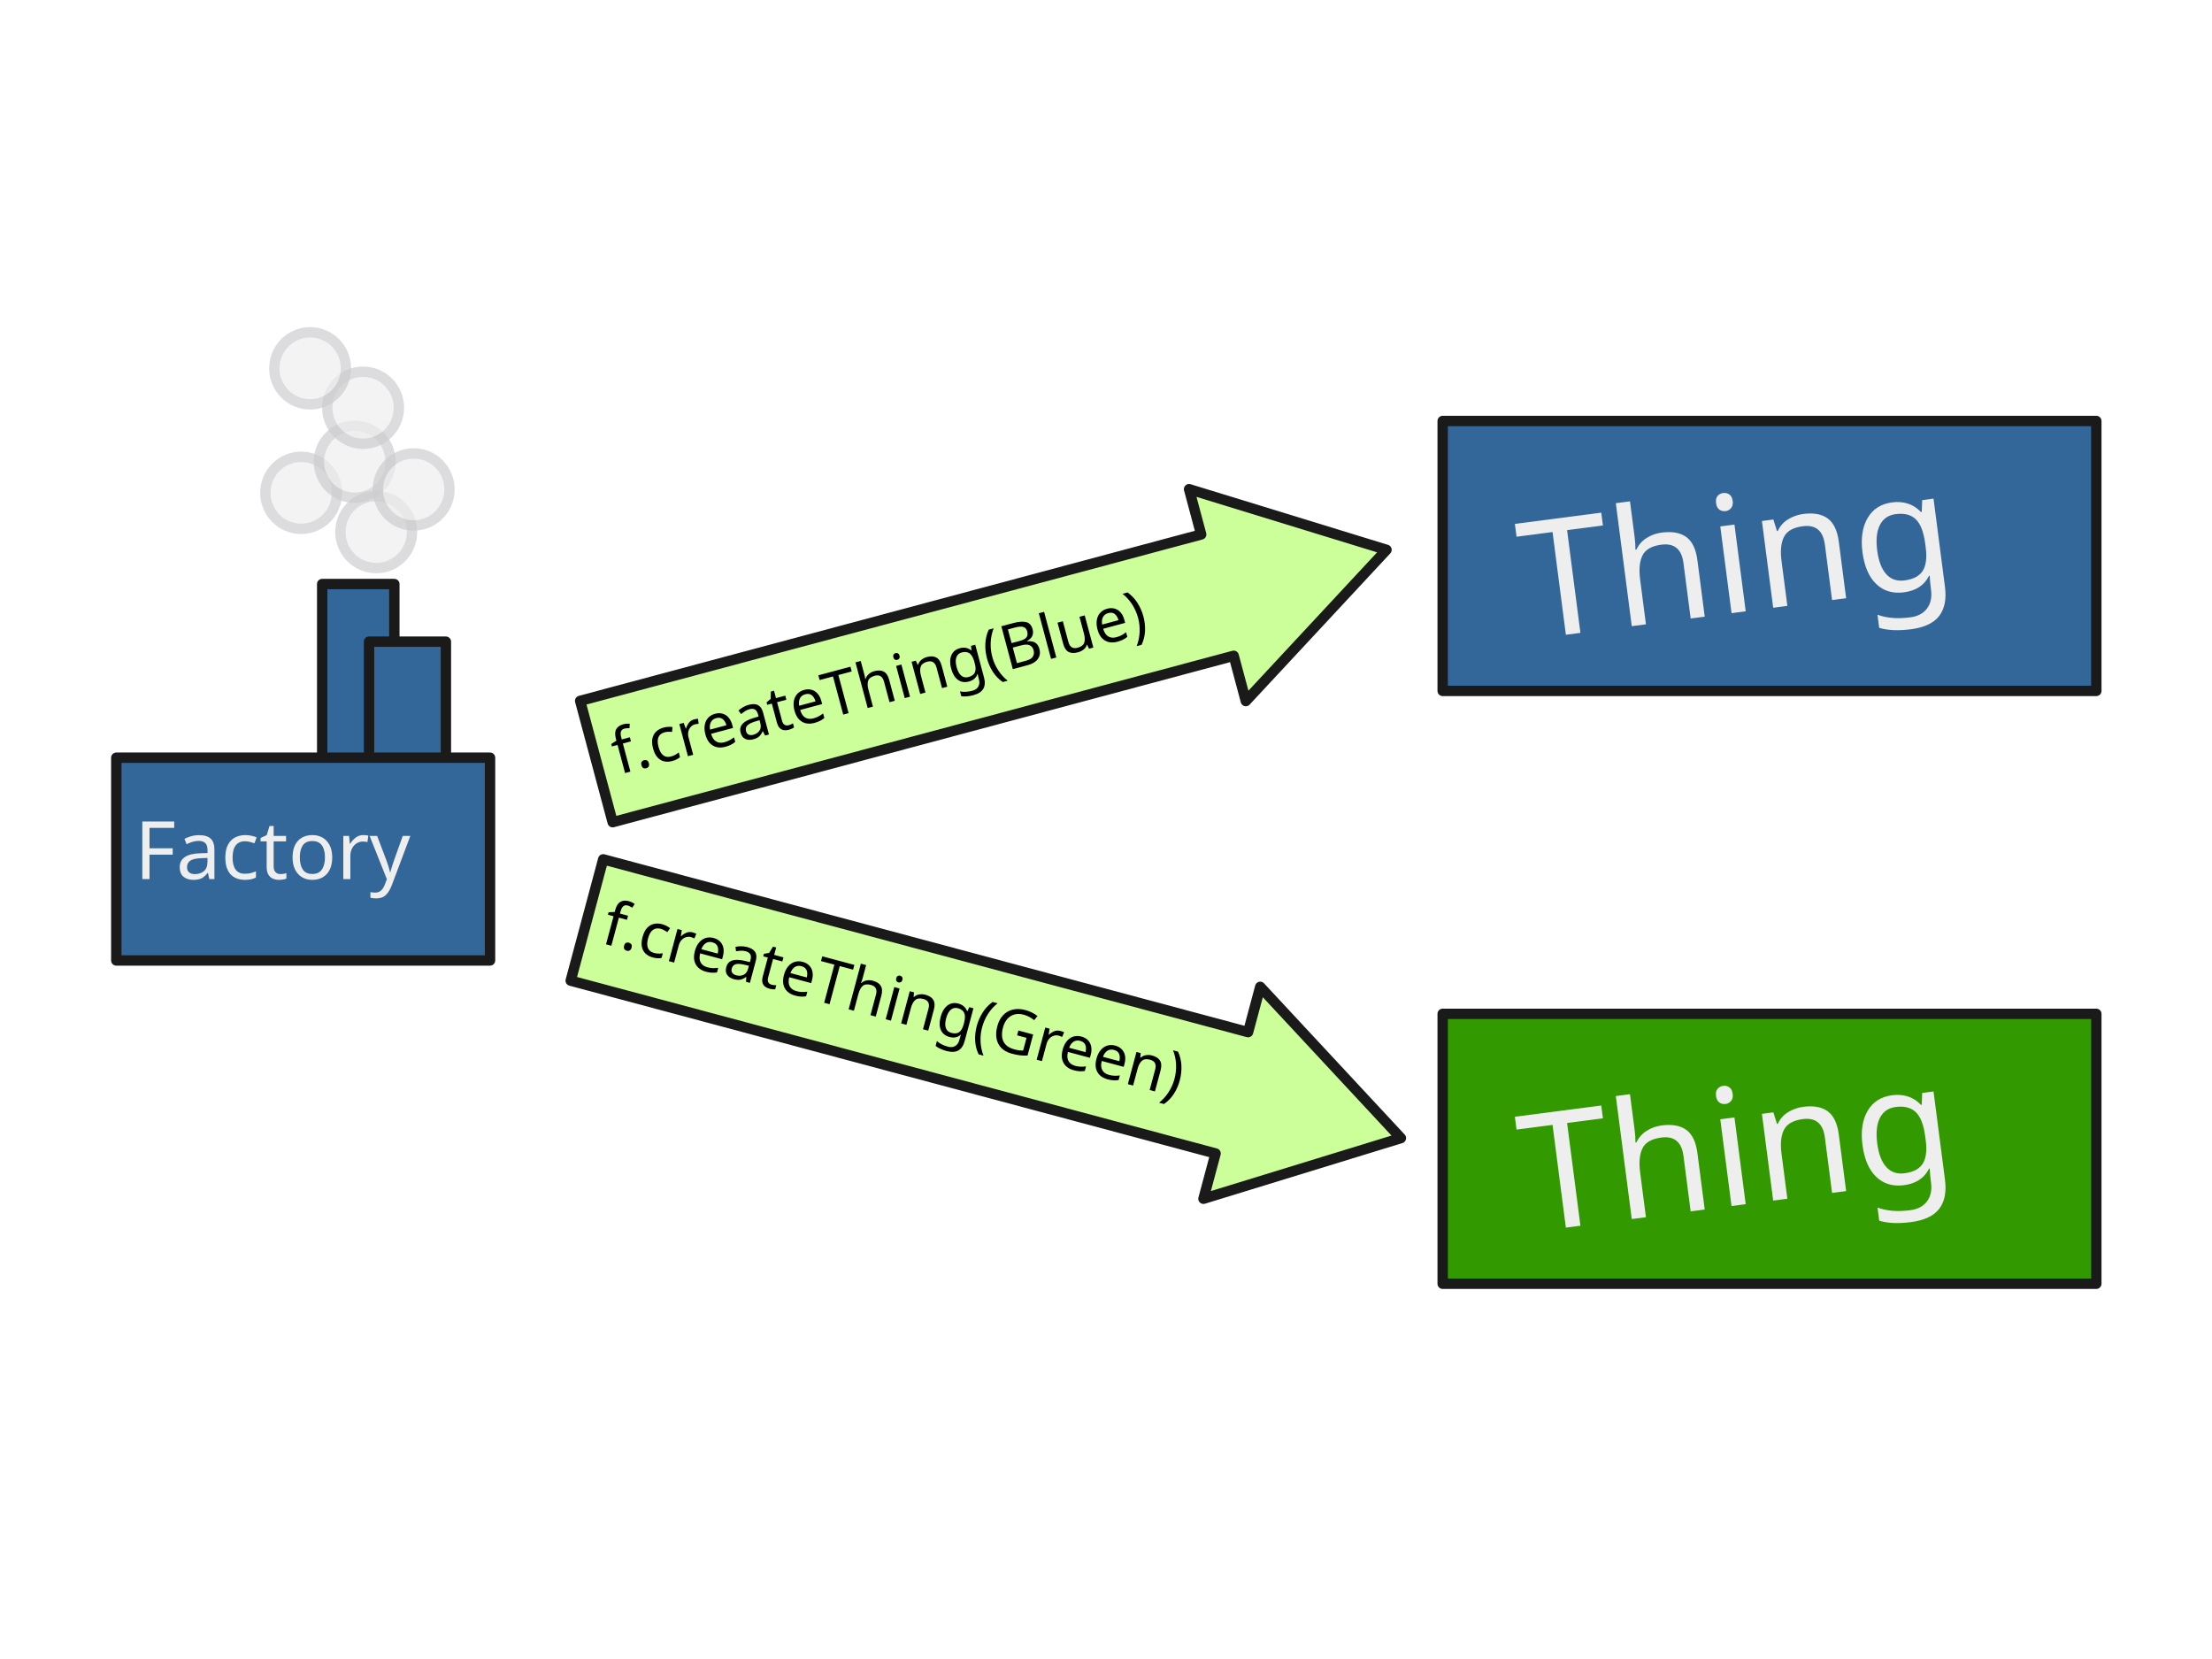
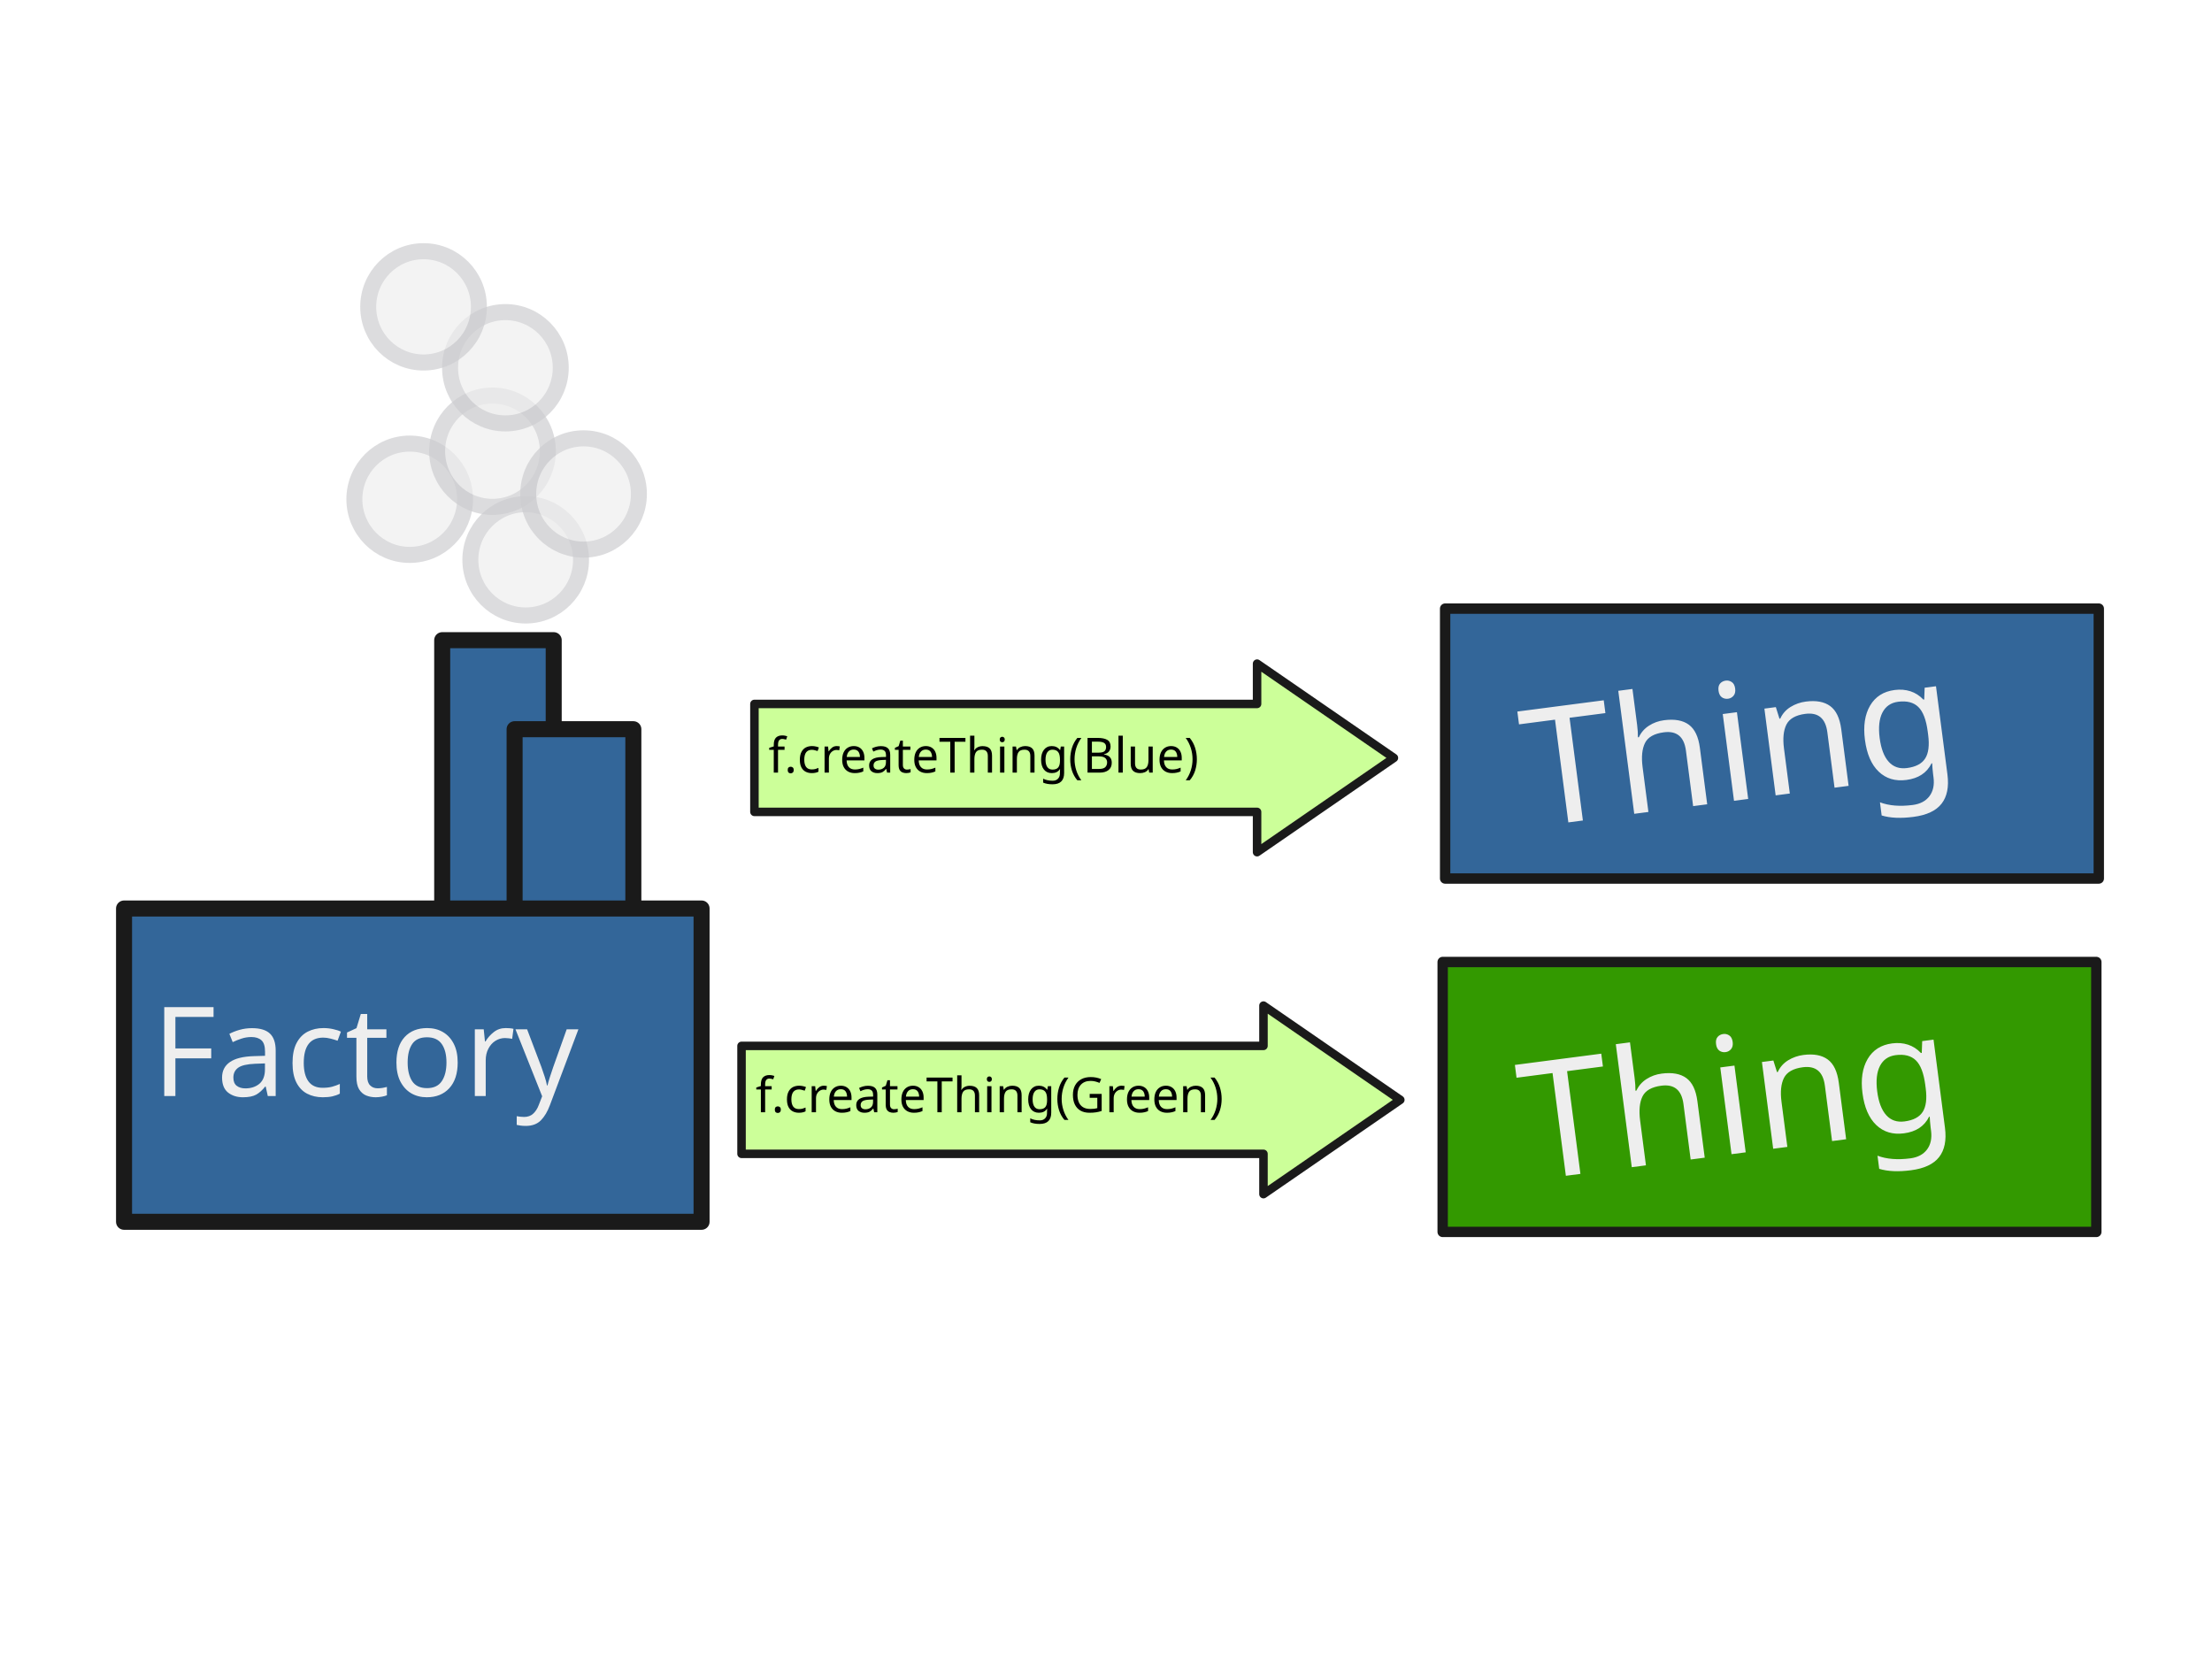
<svg xmlns="http://www.w3.org/2000/svg" width="640" height="480" id="svg2" version="1.1">
  <defs id="defs4" />
  <g id="layer1" transform="translate(0,-572.3622)">
-     <rect y="741.345" x="93.218" height="59.304" width="20.879" id="rect3015" style="fill:#336699;fill-opacity:1;stroke:#1a1a1a;stroke-width:3;stroke-linecap:round;stroke-linejoin:round;stroke-miterlimit:4;stroke-opacity:1;stroke-dasharray:none" />
-     <rect style="fill:#336699;fill-opacity:1;stroke:#1a1a1a;stroke-width:3;stroke-linecap:round;stroke-linejoin:round;stroke-miterlimit:4;stroke-opacity:1;stroke-dasharray:none" id="rect3013" width="22.235" height="44.82" x="106.776" y="758.016" />
-     <rect style="fill:#336699;fill-opacity:1;stroke:#1a1a1a;stroke-width:3;stroke-linecap:round;stroke-linejoin:round;stroke-miterlimit:4;stroke-opacity:1;stroke-dasharray:none" id="rect2991" width="108.139" height="58.663" x="33.645" y="791.589" />
-     <text xml:space="preserve" style="font-size:23.225px;font-style:normal;font-variant:normal;font-weight:normal;font-stretch:normal;line-height:125%;letter-spacing:0px;word-spacing:0px;fill:#eeeeee;fill-opacity:1;stroke:none;font-family:Droid Sans Mono;-inkscape-font-specification:Droid Sans Mono" x="39.087" y="823.462" id="text3009" transform="scale(0.9960866,1.003929)">
-       <tspan id="tspan3011" x="39.087" y="823.462">Factory</tspan>
-     </text>
-     <g id="g4279">
+     <g id="g4279" transform="translate(0.7142856,54.28571)">
      <rect y="694.167" x="417.408" height="78.094" width="189.123" id="rect3017" style="fill:#336699;fill-opacity:1;stroke:#1a1a1a;stroke-width:3;stroke-linecap:round;stroke-linejoin:round;stroke-miterlimit:4;stroke-opacity:1;stroke-dasharray:none" />
      <text transform="matrix(0.9904691,-0.1291501,0.128844,0.9928223,0,0)" id="text3019" y="807.33" x="341.41" style="font-size:47.156px;font-style:normal;font-variant:normal;font-weight:normal;font-stretch:normal;line-height:125%;letter-spacing:0px;word-spacing:0px;fill:#eeeeee;fill-opacity:1;stroke:none;font-family:Droid Sans Mono;-inkscape-font-specification:Droid Sans Mono" xml:space="preserve">
        <tspan y="807.33" x="341.41" id="tspan3021">Thing</tspan>
      </text>
    </g>
-     <g id="g4267" transform="matrix(0.9659258,-0.258819,0.258819,0.9659258,-201.7143,149.1391)">
-       <path id="rect3003" d="m 380.98,686.759 0,13.567 -186.025,0 0,36.343 186.025,0 0,13.567 50.645,-31.739 z" style="fill:#ccff99;fill-opacity:1;stroke:#1a1a1a;stroke-width:3;stroke-linecap:round;stroke-linejoin:round;stroke-miterlimit:4;stroke-opacity:1;stroke-dasharray:none" />
-       <text transform="scale(0.9988142,1.001187)" id="text3023" y="723.006" x="200.396" style="font-size:17.976px;font-style:normal;font-variant:normal;font-weight:normal;font-stretch:normal;line-height:125%;letter-spacing:0px;word-spacing:0px;fill:#000000;fill-opacity:1;stroke:none;font-family:Droid Sans Mono;-inkscape-font-specification:Droid Sans Mono" xml:space="preserve">
-         <tspan id="tspan4253" y="723.006" x="200.396">f.createThing(Blue)</tspan>
-       </text>
-     </g>
-     <g id="g4274" transform="translate(0,-53.57143)">
+     <path style="fill:#ccff99;fill-opacity:1;stroke:#1a1a1a;stroke-width:2.459;stroke-linecap:round;stroke-linejoin:round;stroke-miterlimit:4;stroke-opacity:1;stroke-dasharray:none" d="m 363.709,764.372 0,11.66 -145.429,0 0,31.234 145.429,0 0,11.66 39.593,-27.277 z" id="rect3003" />
+     <text xml:space="preserve" style="font-size:14.053px;font-style:normal;font-variant:normal;font-weight:normal;font-stretch:normal;line-height:125%;letter-spacing:0px;word-spacing:0px;fill:#000000;fill-opacity:1;stroke:none;font-family:Droid Sans Mono;-inkscape-font-specification:Droid Sans Mono" x="222.611" y="794.961" id="text3023" transform="scale(0.9988142,1.001187)">
+       <tspan x="222.611" y="794.961" id="tspan4253">f.createThing(Blue)</tspan>
+     </text>
+     <g id="g4274" transform="translate(0,-68.57143)">
      <rect style="fill:#339900;fill-opacity:1;stroke:#1a1a1a;stroke-width:3;stroke-linecap:round;stroke-linejoin:round;stroke-miterlimit:4;stroke-opacity:1;stroke-dasharray:none" id="rect3813" width="189.123" height="78.094" x="417.408" y="919.268" />
      <text xml:space="preserve" style="font-size:47.156px;font-style:normal;font-variant:normal;font-weight:normal;font-stretch:normal;line-height:125%;letter-spacing:0px;word-spacing:0px;fill:#eeeeee;fill-opacity:1;stroke:none;font-family:Droid Sans Mono;-inkscape-font-specification:Droid Sans Mono" x="312.407" y="1030.286" id="text3815" transform="matrix(0.9904691,-0.1291501,0.128844,0.9928223,0,0)">
        <tspan id="tspan3817" x="312.407" y="1030.286">Thing</tspan>
      </text>
    </g>
-     <g id="g4257" transform="matrix(0.9659258,0.258819,-0.258819,0.9659258,229.0788,-135.8455)">
-       <path style="fill:#ccff99;fill-opacity:1;stroke:#1a1a1a;stroke-width:3;stroke-linecap:round;stroke-linejoin:round;stroke-miterlimit:4;stroke-opacity:1;stroke-dasharray:none" d="m 388.123,924.789 0,13.567 -193.168,0 0,36.343 193.168,0 0,13.567 50.645,-31.739 z" id="path3811" />
-       <text xml:space="preserve" style="font-size:17.976px;font-style:normal;font-variant:normal;font-weight:normal;font-stretch:normal;line-height:125%;letter-spacing:0px;word-spacing:0px;fill:#000000;fill-opacity:1;stroke:none;font-family:Droid Sans Mono;-inkscape-font-specification:Droid Sans Mono" x="200.396" y="960.754" id="text3819" transform="scale(0.9988142,1.001187)">
-         <tspan id="tspan3821" x="200.396" y="960.754">f.createThing(Green)</tspan>
+     <path id="path3811" d="m 365.561,863.309 0,11.66 -151.013,0 0,31.234 151.013,0 0,11.66 39.593,-27.277 z" style="fill:#ccff99;fill-opacity:1;stroke:#1a1a1a;stroke-width:2.459;stroke-linecap:round;stroke-linejoin:round;stroke-miterlimit:4;stroke-opacity:1;stroke-dasharray:none" />
+     <text transform="scale(0.9988142,1.001187)" id="text3819" y="893.112" x="218.876" style="font-size:14.053px;font-style:normal;font-variant:normal;font-weight:normal;font-stretch:normal;line-height:125%;letter-spacing:0px;word-spacing:0px;fill:#000000;fill-opacity:1;stroke:none;font-family:Droid Sans Mono;-inkscape-font-specification:Droid Sans Mono" xml:space="preserve">
+       <tspan y="893.112" x="218.876" id="tspan3821">f.createThing(Green)</tspan>
+     </text>
+     <g id="g3009" transform="matrix(1.545165,0,0,1.545165,-16.09564,-387.917)">
+       <rect style="fill:#336699;fill-opacity:1;stroke:#1a1a1a;stroke-width:3;stroke-linecap:round;stroke-linejoin:round;stroke-miterlimit:4;stroke-opacity:1;stroke-dasharray:none" id="rect3015" width="20.879" height="59.304" x="93.218" y="741.345" />
+       <rect y="758.016" x="106.776" height="44.82" width="22.235" id="rect3013" style="fill:#336699;fill-opacity:1;stroke:#1a1a1a;stroke-width:3;stroke-linecap:round;stroke-linejoin:round;stroke-miterlimit:4;stroke-opacity:1;stroke-dasharray:none" />
+       <rect y="791.589" x="33.645" height="58.663" width="108.139" id="rect2991" style="fill:#336699;fill-opacity:1;stroke:#1a1a1a;stroke-width:3;stroke-linecap:round;stroke-linejoin:round;stroke-miterlimit:4;stroke-opacity:1;stroke-dasharray:none" />
+       <text transform="scale(0.9960866,1.003929)" id="text3009" y="823.462" x="39.087" style="font-size:23.225px;font-style:normal;font-variant:normal;font-weight:normal;font-stretch:normal;line-height:125%;letter-spacing:0px;word-spacing:0px;fill:#eeeeee;fill-opacity:1;stroke:none;font-family:Droid Sans Mono;-inkscape-font-specification:Droid Sans Mono" xml:space="preserve">
+         <tspan y="823.462" x="39.087" id="tspan3011">Factory</tspan>
      </text>
+       <path style="opacity:0.685;fill:#eeeeee;fill-opacity:1;stroke:#cccccf;stroke-width:4.64;stroke-linecap:round;stroke-linejoin:round;stroke-miterlimit:4;stroke-opacity:1;stroke-dasharray:none" id="use3993" d="m 373.571,55.357 c 0,8.876 -7.195,16.071 -16.071,16.071 -8.876,0 -16.071,-7.195 -16.071,-16.071 0,-8.876 7.195,-16.071 16.071,-16.071 8.876,0 16.071,7.195 16.071,16.071 z" transform="matrix(0.6447868,0,0,0.648323,-143.3758,679.0672)" />
+       <path style="opacity:0.685;fill:#eeeeee;fill-opacity:1;stroke:#cccccf;stroke-width:4.64;stroke-linecap:round;stroke-linejoin:round;stroke-miterlimit:4;stroke-opacity:1;stroke-dasharray:none" id="use4015" d="m 373.571,55.357 c 0,8.876 -7.195,16.071 -16.071,16.071 -8.876,0 -16.071,-7.195 -16.071,-16.071 0,-8.876 7.195,-16.071 16.071,-16.071 8.876,0 16.071,7.195 16.071,16.071 z" transform="matrix(0.6447868,0,0,0.648323,-121.6585,690.412)" />
+       <path style="opacity:0.685;fill:#eeeeee;fill-opacity:1;stroke:#cccccf;stroke-width:4.64;stroke-linecap:round;stroke-linejoin:round;stroke-miterlimit:4;stroke-opacity:1;stroke-dasharray:none" id="use4017" d="m 373.571,55.357 c 0,8.876 -7.195,16.071 -16.071,16.071 -8.876,0 -16.071,-7.195 -16.071,-16.071 0,-8.876 7.195,-16.071 16.071,-16.071 8.876,0 16.071,7.195 16.071,16.071 z" transform="matrix(0.6447868,0,0,0.648323,-127.8766,670.0734)" />
+       <path style="opacity:0.685;fill:#eeeeee;fill-opacity:1;stroke:#cccccf;stroke-width:4.64;stroke-linecap:round;stroke-linejoin:round;stroke-miterlimit:4;stroke-opacity:1;stroke-dasharray:none" id="use4019" d="m 373.571,55.357 c 0,8.876 -7.195,16.071 -16.071,16.071 -8.876,0 -16.071,-7.195 -16.071,-16.071 0,-8.876 7.195,-16.071 16.071,-16.071 8.876,0 16.071,7.195 16.071,16.071 z" transform="matrix(0.6447868,0,0,0.648323,-110.8224,678.0822)" />
+       <path style="opacity:0.685;fill:#eeeeee;fill-opacity:1;stroke:#cccccf;stroke-width:4.64;stroke-linecap:round;stroke-linejoin:round;stroke-miterlimit:4;stroke-opacity:1;stroke-dasharray:none" id="use4025" d="m 373.571,55.357 c 0,8.876 -7.195,16.071 -16.071,16.071 -8.876,0 -16.071,-7.195 -16.071,-16.071 0,-8.876 7.195,-16.071 16.071,-16.071 8.876,0 16.071,7.195 16.071,16.071 z" transform="matrix(0.6447868,0,0,0.648323,-125.4578,654.4466)" />
+       <path style="opacity:0.685;fill:#eeeeee;fill-opacity:1;stroke:#cccccf;stroke-width:4.64;stroke-linecap:round;stroke-linejoin:round;stroke-miterlimit:4;stroke-opacity:1;stroke-dasharray:none" id="use4029" d="m 373.571,55.357 c 0,8.876 -7.195,16.071 -16.071,16.071 -8.876,0 -16.071,-7.195 -16.071,-16.071 0,-8.876 7.195,-16.071 16.071,-16.071 8.876,0 16.071,7.195 16.071,16.071 z" transform="matrix(0.6447868,0,0,0.648323,-140.7827,643.0415)" />
    </g>
-     <path transform="matrix(0.6447868,0,0,0.648323,-143.3758,679.0672)" d="m 373.571,55.357 a 16.071,16.071 0 1 1 -32.143,0 16.071,16.071 0 1 1 32.143,0 z" id="use3993" style="opacity:0.685;fill:#eeeeee;fill-opacity:1;stroke:#cccccf;stroke-width:4.64;stroke-linecap:round;stroke-linejoin:round;stroke-miterlimit:4;stroke-opacity:1;stroke-dasharray:none" />
-     <path transform="matrix(0.6447868,0,0,0.648323,-121.6585,690.412)" d="m 373.571,55.357 a 16.071,16.071 0 1 1 -32.143,0 16.071,16.071 0 1 1 32.143,0 z" id="use4015" style="opacity:0.685;fill:#eeeeee;fill-opacity:1;stroke:#cccccf;stroke-width:4.64;stroke-linecap:round;stroke-linejoin:round;stroke-miterlimit:4;stroke-opacity:1;stroke-dasharray:none" />
-     <path transform="matrix(0.6447868,0,0,0.648323,-127.8766,670.0734)" d="m 373.571,55.357 a 16.071,16.071 0 1 1 -32.143,0 16.071,16.071 0 1 1 32.143,0 z" id="use4017" style="opacity:0.685;fill:#eeeeee;fill-opacity:1;stroke:#cccccf;stroke-width:4.64;stroke-linecap:round;stroke-linejoin:round;stroke-miterlimit:4;stroke-opacity:1;stroke-dasharray:none" />
-     <path transform="matrix(0.6447868,0,0,0.648323,-110.8224,678.0822)" d="m 373.571,55.357 a 16.071,16.071 0 1 1 -32.143,0 16.071,16.071 0 1 1 32.143,0 z" id="use4019" style="opacity:0.685;fill:#eeeeee;fill-opacity:1;stroke:#cccccf;stroke-width:4.64;stroke-linecap:round;stroke-linejoin:round;stroke-miterlimit:4;stroke-opacity:1;stroke-dasharray:none" />
-     <path transform="matrix(0.6447868,0,0,0.648323,-125.4578,654.4466)" d="m 373.571,55.357 a 16.071,16.071 0 1 1 -32.143,0 16.071,16.071 0 1 1 32.143,0 z" id="use4025" style="opacity:0.685;fill:#eeeeee;fill-opacity:1;stroke:#cccccf;stroke-width:4.64;stroke-linecap:round;stroke-linejoin:round;stroke-miterlimit:4;stroke-opacity:1;stroke-dasharray:none" />
-     <path transform="matrix(0.6447868,0,0,0.648323,-140.7827,643.0415)" d="m 373.571,55.357 a 16.071,16.071 0 1 1 -32.143,0 16.071,16.071 0 1 1 32.143,0 z" id="use4029" style="opacity:0.685;fill:#eeeeee;fill-opacity:1;stroke:#cccccf;stroke-width:4.64;stroke-linecap:round;stroke-linejoin:round;stroke-miterlimit:4;stroke-opacity:1;stroke-dasharray:none" />
  </g>
</svg>
